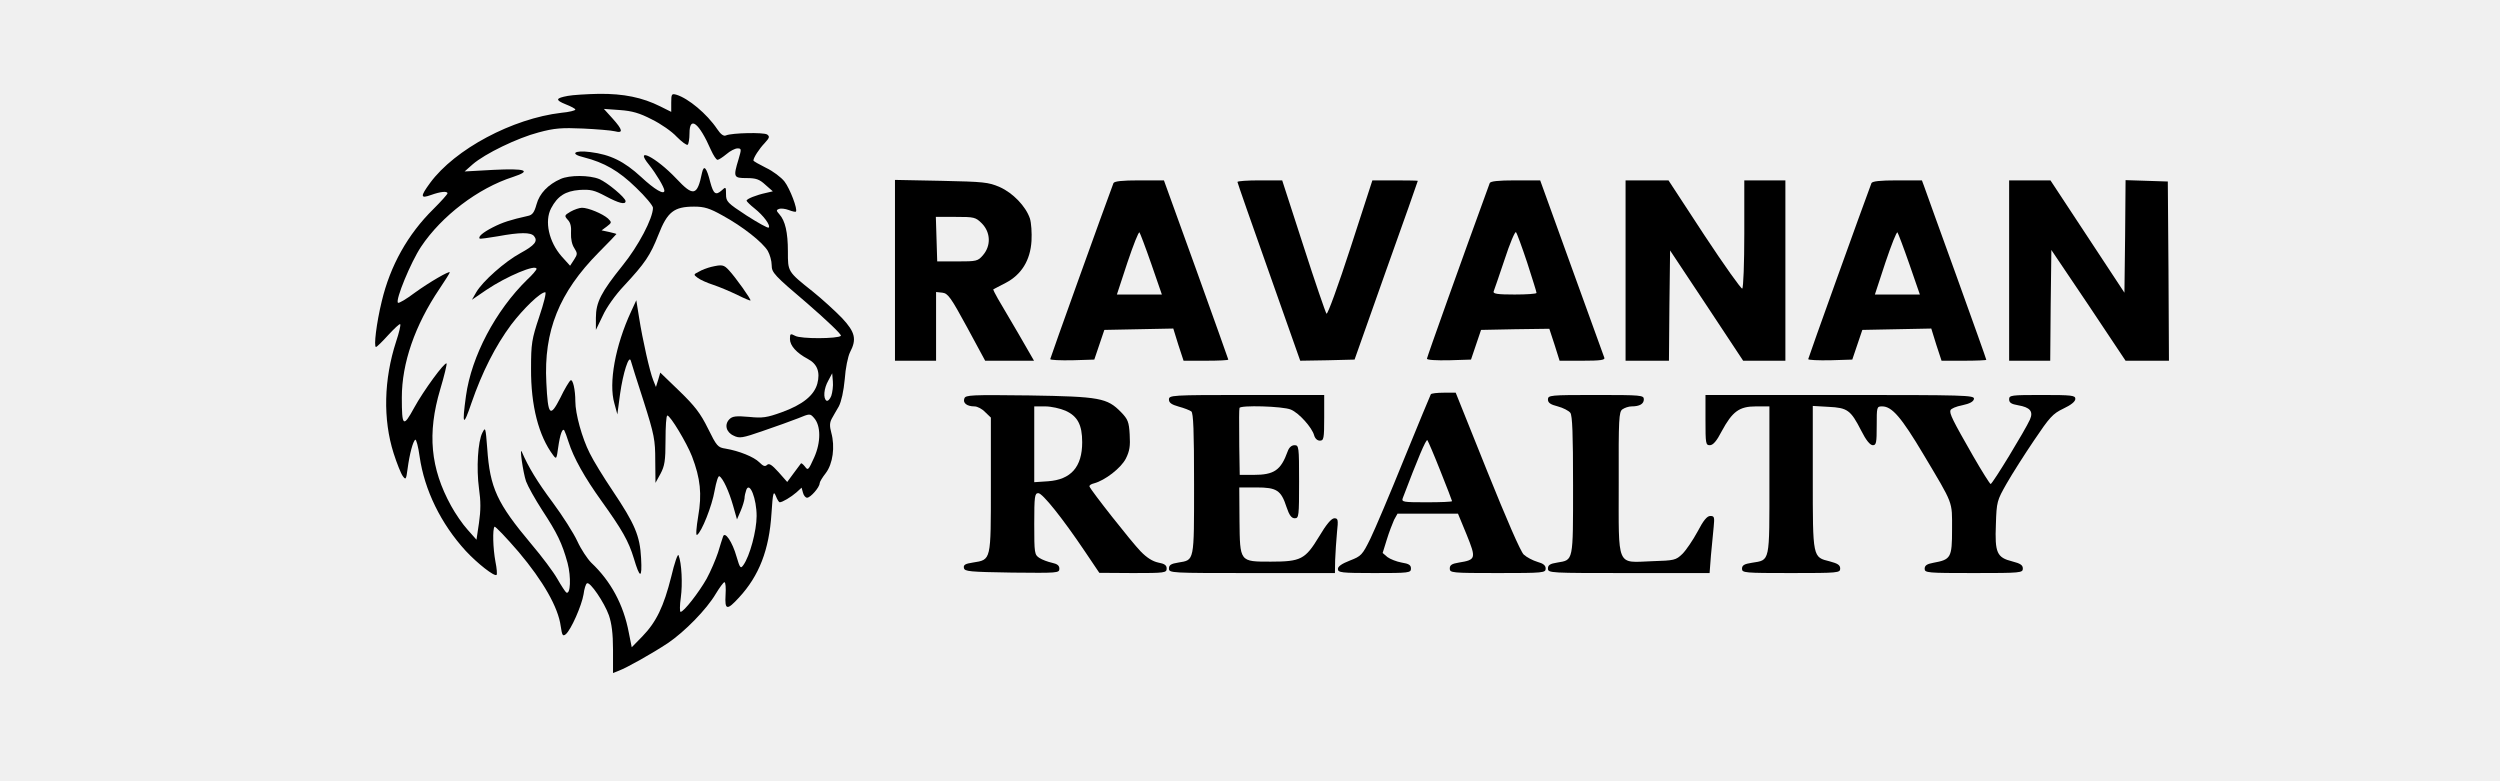
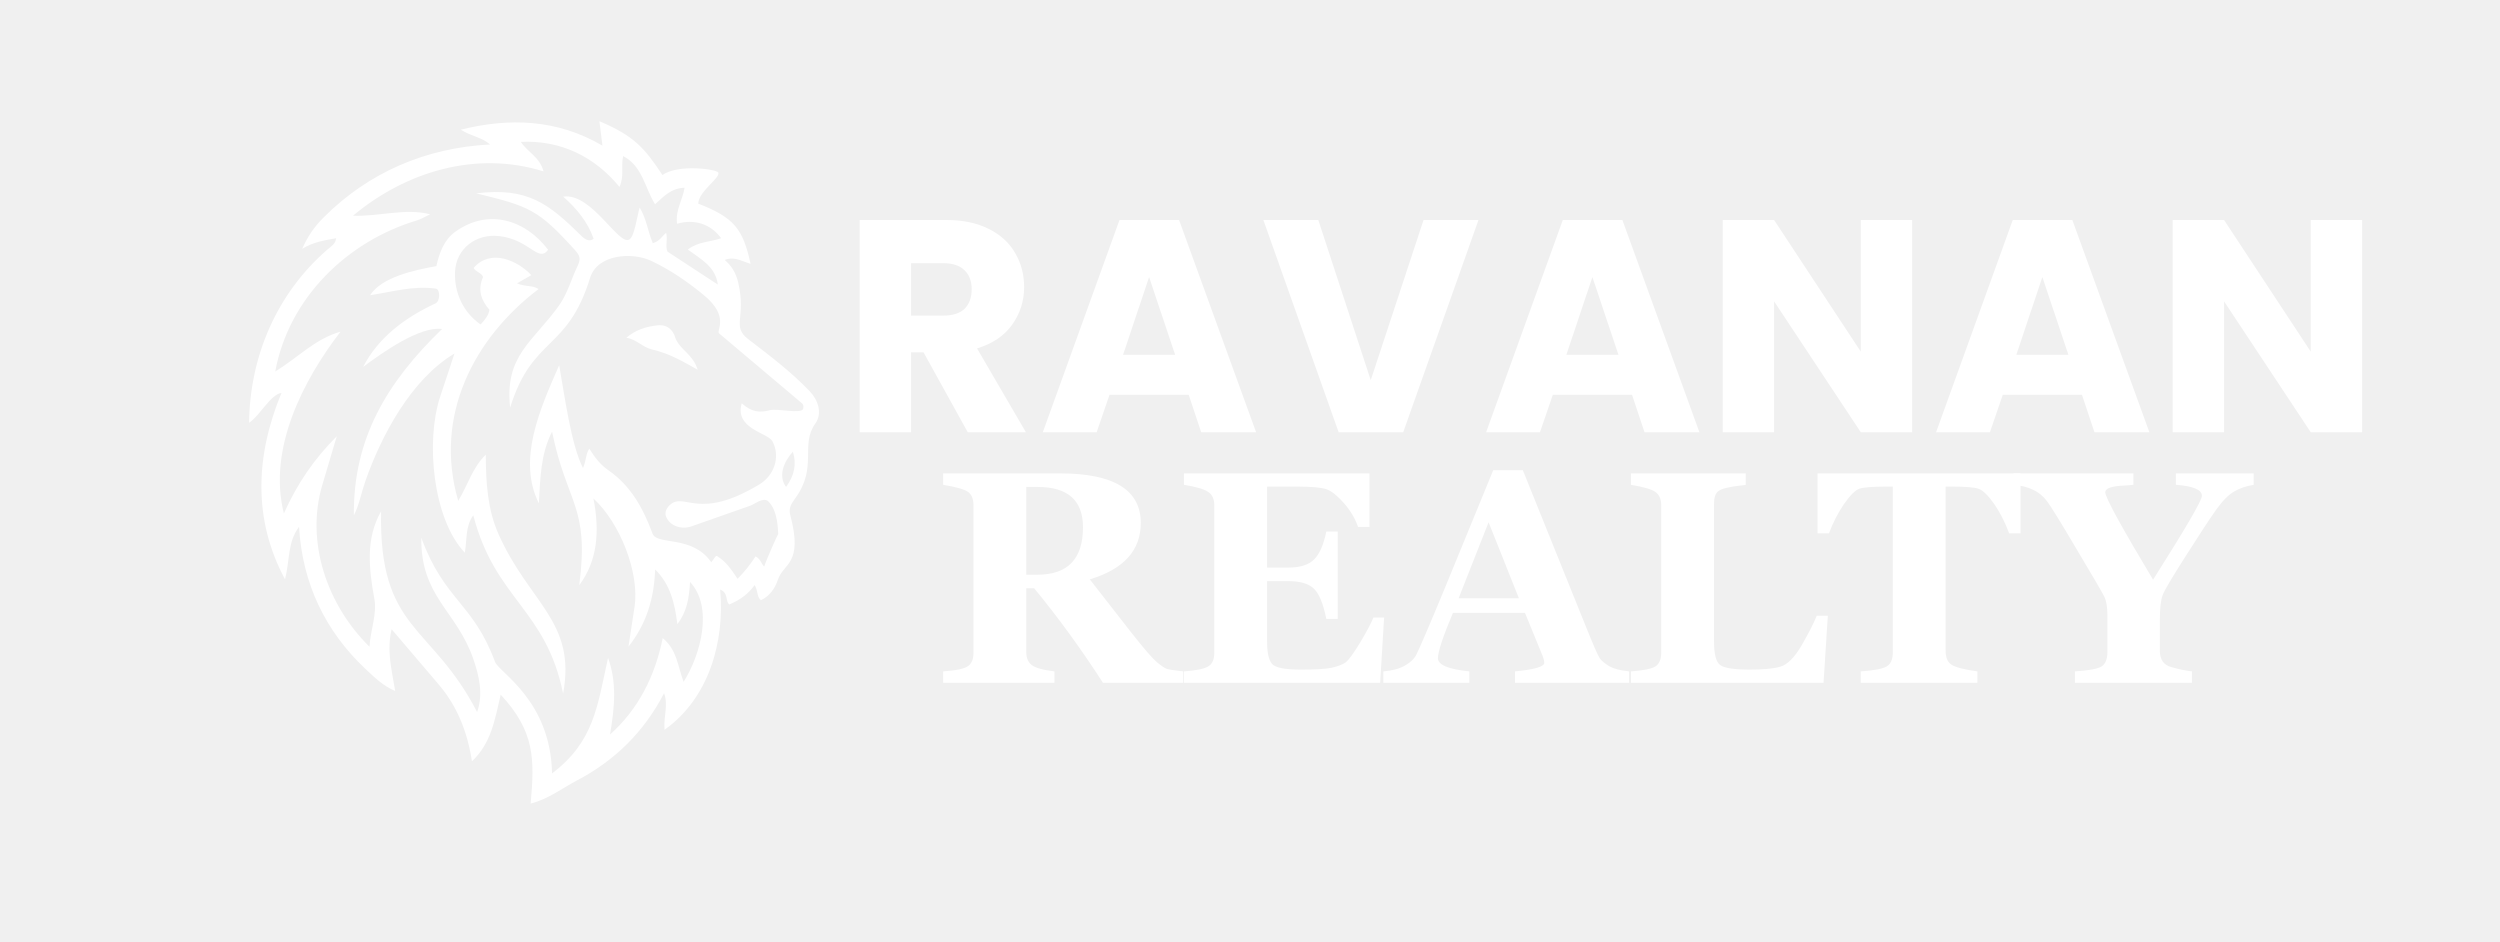
- <svg xmlns="http://www.w3.org/2000/svg" version="1.0" width="1095pt" height="342pt" viewBox="0 0 1095 342" preserveAspectRatio="xMidYMid meet">
-   <g transform="translate(0,342) scale(0.1,-0.1)" fill="#000000" stroke="none">
-     <path d="M2487 3000 c-54 -10 -56 -18 -9 -37 23 -9 42 -19 42 -23 0 -4 -27 -11 -61 -14 -214 -25 -466 -159 -575 -307 -44 -60 -43 -70 4 -53 42 15 72 18 72 7 -1 -5 -28 -35 -61 -68 -113 -111 -190 -249 -227 -405 -23 -94 -36 -200 -25 -200 3 0 28 24 54 53 26 28 49 50 52 47 3 -3 -5 -37 -18 -76 -54 -166 -58 -341 -11 -489 14 -44 32 -89 40 -100 13 -18 15 -16 21 30 9 68 24 123 34 129 4 3 13 -30 19 -74 21 -146 93 -294 202 -413 50 -54 126 -114 135 -105 3 3 1 29 -5 58 -11 59 -13 143 -4 153 3 3 51 -47 106 -111 107 -127 173 -242 184 -325 6 -41 9 -45 22 -35 23 19 70 126 78 175 3 24 10 46 15 48 13 9 76 -84 96 -140 12 -35 18 -80 18 -151 l0 -102 25 10 c37 14 147 76 215 121 74 50 170 148 210 216 17 28 34 51 38 51 5 0 7 -25 5 -55 -4 -68 6 -70 59 -12 88 95 132 209 142 367 6 93 9 102 19 78 6 -16 14 -28 17 -28 12 0 50 23 73 43 l23 21 6 -22 c3 -12 11 -22 18 -22 15 0 55 46 55 63 0 6 12 26 27 45 31 41 41 115 24 177 -8 29 -7 44 2 61 7 12 20 36 31 54 11 21 21 66 26 119 3 47 14 100 23 118 30 57 23 88 -35 150 -29 30 -87 83 -128 116 -111 88 -109 87 -109 175 0 85 -12 135 -37 163 -14 16 -15 19 -2 24 8 3 27 1 43 -5 15 -6 29 -9 31 -7 9 9 -26 101 -50 132 -14 18 -51 46 -81 60 -30 15 -55 29 -55 32 0 12 25 51 49 76 22 24 23 29 11 38 -16 10 -154 7 -180 -4 -10 -5 -23 4 -39 28 -45 67 -126 134 -178 150 -21 6 -23 3 -23 -34 l0 -41 -48 24 c-78 39 -160 56 -268 55 -55 -1 -116 -5 -137 -9z m368 -103 c39 -19 88 -53 109 -76 22 -22 43 -38 48 -35 4 3 8 25 8 50 0 79 42 46 94 -73 11 -24 23 -43 29 -43 5 0 22 11 39 25 16 14 38 25 48 25 18 0 18 -3 5 -47 -24 -79 -22 -83 35 -83 41 0 56 -5 82 -29 l33 -29 -30 -7 c-42 -9 -85 -26 -85 -34 0 -3 16 -19 35 -34 39 -31 71 -74 62 -84 -4 -3 -47 21 -97 53 -84 55 -90 61 -90 93 0 33 -1 34 -19 17 -26 -23 -36 -16 -50 36 -16 64 -28 78 -36 42 -21 -103 -38 -106 -113 -26 -89 94 -187 143 -119 60 31 -39 67 -99 67 -113 0 -20 -42 4 -102 60 -74 68 -134 98 -223 109 -70 9 -91 -8 -28 -23 90 -23 153 -59 229 -133 41 -39 74 -79 74 -88 0 -46 -64 -168 -134 -254 -93 -116 -116 -160 -116 -228 l0 -53 30 62 c16 36 56 92 92 130 94 101 116 134 152 225 39 100 68 123 156 123 45 0 68 -7 125 -39 88 -48 175 -117 198 -155 9 -16 17 -44 17 -63 0 -32 11 -44 156 -167 85 -74 152 -137 147 -142 -13 -13 -176 -14 -200 0 -21 11 -23 10 -23 -14 0 -29 29 -61 78 -87 42 -22 55 -58 42 -108 -14 -52 -65 -93 -157 -126 -64 -23 -83 -26 -142 -20 -57 5 -73 3 -86 -10 -23 -23 -15 -57 18 -72 26 -13 38 -11 130 21 56 19 125 44 153 55 51 21 52 21 69 2 31 -34 31 -107 1 -174 -25 -55 -27 -58 -40 -40 -8 10 -16 17 -18 14 -2 -3 -16 -22 -32 -43 l-28 -38 -38 43 c-29 32 -41 40 -50 32 -9 -9 -17 -6 -34 11 -24 24 -89 50 -148 60 -34 5 -39 11 -77 88 -33 67 -58 99 -125 164 l-84 81 -9 -31 -10 -32 -12 30 c-15 37 -46 174 -62 275 l-12 75 -23 -50 c-69 -149 -99 -313 -73 -402 l13 -48 12 90 c13 92 39 173 47 145 2 -8 27 -88 56 -177 47 -148 51 -170 51 -260 l1 -98 22 40 c18 34 22 56 22 147 0 60 3 108 8 108 13 0 85 -120 108 -179 37 -97 44 -165 27 -263 -8 -48 -11 -85 -5 -81 20 12 66 128 77 194 7 38 16 67 21 63 16 -9 42 -66 60 -129 l17 -60 16 37 c9 21 16 45 17 55 0 10 4 27 8 38 15 37 45 -40 45 -115 0 -65 -30 -176 -58 -215 -12 -17 -15 -14 -30 37 -18 64 -51 113 -59 88 -3 -8 -13 -40 -22 -70 -10 -30 -32 -82 -50 -115 -34 -60 -100 -145 -114 -145 -4 0 -4 28 1 63 8 58 4 151 -10 185 -3 9 -18 -34 -32 -94 -33 -131 -65 -198 -127 -262 l-46 -47 -13 65 c-23 122 -79 225 -164 305 -17 17 -45 59 -61 94 -16 35 -65 112 -108 170 -68 91 -107 156 -135 221 -12 29 5 -90 18 -128 8 -22 40 -79 71 -127 65 -99 87 -144 111 -231 16 -61 13 -141 -6 -129 -4 3 -22 30 -39 60 -17 30 -68 98 -113 151 -151 180 -182 246 -194 421 -7 91 -8 94 -21 68 -20 -38 -27 -156 -15 -245 8 -54 8 -96 0 -150 l-11 -74 -39 44 c-22 24 -54 71 -72 104 -91 165 -105 318 -48 510 18 60 30 111 28 114 -8 8 -101 -119 -142 -194 -48 -88 -54 -83 -54 45 0 150 57 316 165 476 25 37 45 69 45 72 0 9 -91 -44 -153 -89 -37 -28 -71 -48 -74 -44 -12 12 56 177 101 245 90 135 250 257 403 306 85 28 55 38 -86 31 l-126 -7 35 31 c54 47 197 116 289 140 70 19 102 21 195 17 61 -3 123 -8 139 -12 38 -10 35 6 -10 56 l-38 42 70 -5 c54 -4 86 -13 140 -41z m786 -1211 c-6 -15 -15 -24 -21 -21 -15 10 -12 53 8 88 l17 32 3 -36 c2 -19 -2 -48 -7 -63z" />
-     <path d="M2455 2636 c-54 -24 -92 -63 -105 -111 -10 -36 -18 -47 -39 -51 -76 -17 -110 -28 -153 -50 -43 -22 -65 -41 -57 -49 2 -2 38 3 79 10 98 18 145 18 159 1 18 -22 4 -40 -60 -75 -68 -37 -165 -123 -193 -171 l-19 -33 63 43 c89 60 220 115 220 92 0 -4 -18 -26 -41 -47 -138 -135 -244 -335 -268 -509 -18 -130 -12 -138 24 -31 47 136 105 250 174 343 55 72 128 142 149 142 6 0 -6 -48 -26 -107 -33 -99 -36 -118 -36 -228 -1 -161 33 -294 97 -379 14 -19 15 -16 22 35 8 57 19 87 27 73 3 -5 11 -27 18 -49 22 -70 71 -157 145 -260 91 -127 118 -175 141 -250 27 -91 37 -91 32 0 -5 98 -27 150 -125 296 -39 58 -84 131 -100 164 -34 67 -63 173 -63 227 0 51 -11 99 -21 92 -5 -3 -26 -37 -45 -77 -45 -88 -54 -78 -61 67 -12 226 56 395 229 570 43 43 78 80 78 81 0 1 -15 5 -32 9 l-33 7 23 17 c22 17 22 18 5 35 -24 21 -86 47 -114 47 -11 0 -34 -8 -50 -17 -27 -16 -28 -18 -12 -36 12 -12 16 -31 14 -58 -1 -25 4 -50 14 -65 15 -24 15 -27 -1 -52 l-17 -26 -37 41 c-56 64 -76 154 -46 211 28 53 62 75 124 80 49 3 65 -1 114 -27 58 -31 88 -39 88 -22 0 15 -80 82 -116 97 -42 17 -129 18 -169 0z" />
-     <path d="M3115 2251 c-16 -4 -41 -13 -54 -21 -24 -12 -24 -13 -5 -27 10 -8 41 -22 69 -31 27 -9 74 -29 105 -44 30 -15 56 -26 57 -24 4 4 -66 102 -94 132 -23 25 -30 26 -78 15z" />
-     <path d="M3920 2236 l0 -396 90 0 90 0 0 151 0 150 28 -3 c24 -3 37 -21 107 -150 l80 -148 107 0 107 0 -68 118 c-38 64 -79 134 -91 155 -12 21 -21 39 -19 40 2 1 27 14 54 28 69 36 108 99 113 184 2 35 -1 79 -7 98 -18 53 -74 112 -133 138 -49 21 -69 23 -255 27 l-203 4 0 -396z m381 205 c38 -39 40 -97 5 -138 -23 -27 -28 -28 -113 -28 l-88 0 -3 98 -3 97 86 0 c82 0 88 -1 116 -29z" />
-     <path d="M4877 2618 c-37 -98 -277 -766 -277 -771 0 -4 44 -6 97 -5 l96 3 22 65 22 65 151 3 151 3 22 -71 23 -70 98 0 c54 0 98 2 98 5 0 2 -64 180 -141 395 l-141 390 -108 0 c-77 0 -109 -4 -113 -12z m166 -355 l46 -133 -99 0 -98 0 46 140 c26 77 49 136 53 132 3 -4 27 -67 52 -139z" />
-     <path d="M5420 2623 c0 -3 62 -181 138 -395 l137 -388 119 2 119 3 138 390 c77 215 139 391 139 393 0 1 -45 2 -99 2 l-100 0 -96 -296 c-53 -163 -100 -293 -105 -288 -4 5 -50 138 -101 297 l-93 287 -98 0 c-54 0 -98 -3 -98 -7z" />
-     <path d="M6525 2618 c-122 -334 -275 -763 -275 -769 0 -6 42 -8 97 -7 l96 3 22 65 22 65 149 3 150 2 23 -70 22 -70 101 0 c76 0 99 3 95 13 -2 6 -67 184 -143 395 l-138 382 -108 0 c-78 0 -110 -4 -113 -12z m164 -348 c22 -69 41 -128 41 -133 0 -4 -43 -7 -96 -7 -73 0 -95 3 -92 13 3 6 24 70 48 140 23 71 46 125 50 120 4 -4 26 -64 49 -133z" />
-     <path d="M7120 2235 l0 -395 95 0 95 0 2 241 3 242 160 -241 160 -242 93 0 92 0 0 395 0 395 -90 0 -90 0 0 -234 c0 -129 -4 -237 -9 -240 -4 -3 -79 102 -166 234 l-157 240 -94 0 -94 0 0 -395z" />
-     <path d="M8197 2618 c-37 -98 -277 -766 -277 -771 0 -4 44 -6 97 -5 l96 3 22 65 22 65 151 3 151 3 22 -71 23 -70 98 0 c54 0 98 2 98 4 0 3 -59 168 -131 368 -72 200 -136 375 -141 391 l-10 27 -108 0 c-77 0 -109 -4 -113 -12z m166 -355 l46 -133 -98 0 -99 0 46 140 c26 77 49 136 53 132 3 -4 27 -67 52 -139z" />
-     <path d="M8800 2235 l0 -395 90 0 90 0 2 243 3 242 163 -242 162 -243 95 0 95 0 -2 393 -3 392 -92 3 -93 3 -2 -247 -3 -246 -162 246 -162 246 -90 0 -91 0 0 -395z" />
-     <path d="M6267 1693 c-3 -5 -55 -132 -117 -283 -61 -151 -128 -309 -148 -350 -35 -71 -40 -76 -89 -95 -36 -14 -53 -26 -53 -37 0 -16 14 -18 160 -18 153 0 160 1 160 20 0 15 -9 21 -41 26 -22 4 -50 15 -62 24 l-21 18 18 58 c10 33 25 71 32 87 l15 27 132 0 133 0 38 -92 c42 -104 41 -110 -34 -122 -31 -5 -40 -11 -40 -26 0 -19 7 -20 210 -20 202 0 210 1 210 20 0 13 -10 22 -36 29 -20 6 -47 20 -60 32 -14 13 -75 154 -160 365 l-138 344 -52 0 c-29 0 -55 -3 -57 -7z m42 -336 c28 -70 51 -130 51 -132 0 -3 -50 -5 -111 -5 -102 0 -111 1 -105 18 65 171 102 260 108 254 3 -4 29 -64 57 -135z" />
-     <path d="M4224 1675 c-8 -20 11 -35 44 -35 13 0 34 -11 47 -25 l25 -24 0 -296 c0 -334 2 -326 -79 -339 -33 -5 -42 -10 -39 -24 3 -15 23 -17 211 -20 199 -2 207 -2 207 17 0 14 -9 21 -32 26 -18 4 -43 13 -55 21 -22 14 -23 20 -23 149 0 122 2 135 18 135 19 -1 106 -110 203 -254 l64 -95 148 -1 c139 0 147 1 147 20 0 14 -9 21 -37 26 -24 5 -50 21 -77 49 -40 41 -218 267 -224 284 -2 5 7 11 20 14 48 13 117 66 139 108 17 34 20 55 17 106 -3 55 -8 67 -38 98 -61 62 -92 68 -402 73 -254 3 -279 2 -284 -13z m443 -54 c53 -24 73 -62 73 -138 0 -108 -49 -164 -150 -171 l-60 -4 0 166 0 166 48 0 c26 0 66 -9 89 -19z" />
-     <path d="M5120 1670 c0 -14 11 -22 43 -31 23 -6 48 -16 55 -21 9 -8 12 -84 12 -319 0 -343 2 -331 -69 -343 -32 -5 -41 -11 -41 -26 0 -20 7 -20 363 -20 l364 0 1 58 c1 31 5 85 8 120 6 56 5 62 -12 62 -13 -1 -35 -27 -67 -81 -60 -99 -79 -109 -211 -109 -137 0 -135 -2 -137 180 l-1 145 75 0 c89 0 108 -12 132 -86 12 -36 22 -49 36 -49 18 0 19 9 19 160 0 154 -1 160 -20 160 -13 0 -24 -10 -30 -27 -30 -83 -59 -103 -150 -103 l-60 0 -2 123 c-1 130 -1 158 1 170 2 13 190 8 225 -7 36 -15 93 -79 102 -113 4 -14 14 -23 25 -23 17 0 19 9 19 100 l0 100 -340 0 c-331 0 -340 -1 -340 -20z" />
-     <path d="M6780 1670 c0 -14 11 -22 43 -30 23 -6 48 -19 55 -28 9 -12 12 -92 12 -318 0 -337 2 -326 -69 -338 -32 -5 -41 -11 -41 -26 0 -20 7 -20 354 -20 l354 0 6 78 c4 42 9 98 12 125 4 42 3 47 -15 47 -14 0 -30 -19 -56 -69 -20 -37 -50 -81 -66 -97 -29 -28 -36 -29 -132 -32 -159 -6 -147 -33 -147 343 -1 283 1 311 16 322 10 7 28 13 40 13 36 0 54 11 54 31 0 18 -11 19 -210 19 -202 0 -210 -1 -210 -20z" />
-     <path d="M7470 1580 c0 -102 1 -110 19 -110 14 0 30 18 52 61 47 87 77 109 150 109 l59 0 0 -323 c0 -365 4 -349 -77 -362 -33 -5 -43 -11 -43 -26 0 -18 10 -19 215 -19 208 0 215 1 215 20 0 15 -11 22 -45 31 -76 19 -75 13 -75 367 l0 314 69 -4 c83 -4 97 -14 143 -104 21 -42 39 -64 51 -64 15 0 17 11 17 85 0 83 0 85 24 85 43 0 84 -48 180 -209 134 -225 126 -204 126 -330 0 -124 -5 -132 -82 -146 -28 -5 -38 -12 -38 -26 0 -18 11 -19 215 -19 208 0 215 1 215 20 0 15 -11 22 -46 31 -68 17 -77 38 -72 162 3 100 5 105 47 179 24 42 78 127 120 189 68 101 82 117 128 139 34 16 53 31 53 43 0 15 -14 17 -145 17 -136 0 -145 -1 -145 -19 0 -15 10 -21 39 -26 53 -9 68 -27 52 -63 -20 -45 -164 -282 -172 -282 -3 0 -38 55 -77 123 -90 157 -104 186 -99 200 2 7 25 17 52 22 33 7 49 16 51 28 2 16 -36 17 -587 17 l-589 0 0 -110z" />
+ <svg xmlns="http://www.w3.org/2000/svg" width="146" zoomAndPan="magnify" viewBox="0 0 109.5 41.25" height="55" preserveAspectRatio="xMidYMid meet" version="1.0">
+   <defs>
+     <g />
+     <clipPath id="7ddea64e0a">
+       <path d="M 10.91 5.305 L 35.953 5.305 L 35.953 35.504 L 10.91 35.504 Z M 10.91 5.305 " clip-rule="nonzero" />
+     </clipPath>
+   </defs>
+   <g clip-path="url(#7ddea64e0a)">
+     <path fill="#ffffff" d="M 31.543 25.824 C 31.754 28.117 31.039 30.598 29.105 31.965 C 29.062 31.34 29.281 30.883 29.086 30.363 C 28.211 32.055 26.93 33.312 25.277 34.18 C 24.605 34.535 24.027 34.992 23.242 35.199 C 23.422 33.234 23.418 32.027 21.93 30.426 C 21.676 31.523 21.512 32.559 20.672 33.344 C 20.465 32.02 20.012 30.91 19.199 29.961 L 17.152 27.559 C 16.93 28.516 17.156 29.32 17.309 30.266 C 16.789 30.047 16.402 29.672 15.984 29.277 C 14.258 27.645 13.242 25.566 13.098 23.074 C 12.586 23.758 12.703 24.516 12.484 25.375 C 11.082 22.77 11.18 19.984 12.328 17.211 C 11.852 17.27 11.363 18.234 10.91 18.516 C 10.945 15.586 12.133 12.848 14.336 10.934 C 14.516 10.773 14.691 10.703 14.723 10.434 C 14.184 10.531 13.711 10.605 13.238 10.898 C 13.473 10.352 13.773 9.922 14.191 9.508 C 16.137 7.566 18.629 6.473 21.465 6.328 C 21.094 6.004 20.664 5.984 20.184 5.68 C 22.289 5.156 24.383 5.207 26.387 6.379 L 26.254 5.309 C 27.75 5.945 28.215 6.453 29.016 7.668 C 29.688 7.176 31.414 7.406 31.465 7.566 C 31.535 7.812 30.605 8.375 30.582 8.918 C 32.152 9.531 32.543 10.02 32.875 11.559 C 32.438 11.418 32.148 11.223 31.742 11.387 C 32.055 11.652 32.234 11.961 32.332 12.371 C 32.699 13.926 32.027 14.281 32.773 14.855 C 33.719 15.582 34.645 16.277 35.465 17.137 C 35.832 17.516 36.031 18.102 35.711 18.551 C 35.035 19.496 35.828 20.453 34.836 21.82 C 34.664 22.059 34.527 22.246 34.617 22.574 C 35.188 24.723 34.312 24.66 34.07 25.395 C 33.945 25.773 33.703 26.117 33.328 26.289 C 33.141 26.137 33.215 25.91 33.055 25.625 C 32.785 25.996 32.453 26.262 31.941 26.477 C 31.754 26.305 31.918 25.973 31.543 25.824 Z M 31.152 24.625 C 31.277 24.492 31.324 24.336 31.402 24.352 C 31.797 24.594 32.031 24.938 32.305 25.352 C 32.609 25.047 32.84 24.754 33.094 24.371 C 33.328 24.496 33.332 24.684 33.473 24.816 C 33.551 24.547 34.082 23.352 34.086 23.402 C 34.066 22.891 34 22.277 33.625 21.934 C 33.383 21.789 33.062 22.082 32.844 22.156 L 30.273 23.059 C 29.848 23.203 29.344 23.043 29.176 22.633 C 29.082 22.406 29.246 22.195 29.363 22.098 C 30.004 21.559 30.594 22.824 33.258 21.219 C 33.902 20.828 34.195 20.027 33.836 19.332 C 33.637 18.949 32.164 18.789 32.488 17.664 C 32.926 18.059 33.277 18.082 33.73 17.965 C 34.035 17.883 35.105 18.141 35.176 17.91 C 35.191 17.859 35.215 17.742 35.121 17.66 L 31.496 14.602 C 31.352 14.477 31.988 13.871 30.809 12.91 C 30.098 12.328 29.367 11.828 28.543 11.434 C 27.688 11.023 26.168 11.137 25.848 12.164 C 24.848 15.41 23.32 14.703 22.344 17.855 C 22.094 15.566 23.332 14.992 24.484 13.383 C 24.855 12.863 25.012 12.25 25.277 11.695 C 25.453 11.332 25.418 11.211 25.156 10.922 C 23.574 9.184 23.195 9.035 20.859 8.469 C 23.121 8.188 24.043 8.93 25.473 10.34 C 25.617 10.48 25.816 10.609 26 10.457 C 25.75 9.727 25.254 9.129 24.668 8.613 C 25.914 8.426 27.098 10.789 27.566 10.488 C 27.793 10.348 27.887 9.547 28.016 9.09 C 28.316 9.574 28.363 10.109 28.594 10.652 C 28.918 10.551 28.992 10.344 29.176 10.199 C 29.258 10.48 29.129 10.766 29.234 11.02 L 31.441 12.465 C 31.336 11.676 30.715 11.363 30.125 10.93 C 30.594 10.57 31.098 10.609 31.586 10.434 C 31.117 9.789 30.383 9.586 29.656 9.801 C 29.574 9.195 29.895 8.781 29.984 8.223 C 29.367 8.246 29.062 8.625 28.691 8.945 C 28.246 8.238 28.141 7.27 27.293 6.836 C 27.191 7.32 27.352 7.703 27.133 8.188 C 26.062 6.875 24.559 6.125 22.812 6.215 C 23.133 6.688 23.633 6.871 23.809 7.508 C 20.855 6.582 17.766 7.52 15.461 9.449 C 16.602 9.492 17.762 9.102 18.84 9.387 C 18.641 9.473 18.48 9.59 18.242 9.66 C 15.23 10.566 12.656 13.027 12.055 16.273 C 13.082 15.641 13.797 14.844 14.914 14.527 C 13.281 16.652 11.719 19.664 12.434 22.488 C 13.016 21.188 13.758 20.102 14.75 19.109 L 14.117 21.242 C 13.379 23.734 14.316 26.488 16.184 28.328 C 16.223 27.598 16.52 26.895 16.398 26.238 C 16.16 24.914 16.004 23.605 16.691 22.395 C 16.59 27.656 18.891 27.301 20.898 31.188 C 21.172 30.402 20.992 29.617 20.723 28.84 C 19.988 26.738 18.422 26.137 18.453 23.551 C 19.461 26.305 20.723 26.398 21.68 28.984 C 21.855 29.461 24.113 30.656 24.18 33.875 C 26.016 32.484 26.16 30.953 26.633 28.812 C 27.016 29.879 26.93 30.945 26.719 32.172 C 27.973 31.051 28.691 29.602 29.027 27.949 C 29.652 28.469 29.668 29.117 29.941 29.867 C 30.699 28.664 31.25 26.586 30.223 25.488 C 30.184 26.203 30.086 26.797 29.668 27.336 C 29.551 26.391 29.348 25.586 28.695 24.941 C 28.652 26.219 28.312 27.328 27.527 28.324 L 27.793 26.578 C 28.016 25.098 27.172 22.922 25.992 21.832 C 26.277 23.289 26.168 24.559 25.371 25.633 C 25.824 22.145 24.836 22.113 24.18 18.906 C 23.676 19.902 23.668 20.918 23.602 22.047 C 22.656 20.148 23.633 17.949 24.492 15.996 C 24.734 17.348 25.008 19.457 25.535 20.504 C 25.684 20.145 25.656 19.875 25.812 19.652 C 26.062 20.051 26.297 20.352 26.633 20.586 C 27.629 21.277 28.164 22.246 28.582 23.375 C 28.773 23.895 30.328 23.426 31.152 24.625 Z M 34.43 21.328 C 34.801 20.82 34.895 20.316 34.727 19.785 C 34.34 20.207 34.066 20.844 34.43 21.328 Z M 34.43 21.328 " fill-opacity="1" fill-rule="nonzero" />
+   </g>
+   <path fill="#ffffff" d="M 24.664 30.379 C 23.91 26.66 21.691 26.266 20.73 22.57 C 20.371 23.07 20.465 23.617 20.359 24.207 C 18.961 22.742 18.633 19.332 19.277 17.383 L 19.906 15.484 C 18.012 16.609 16.699 19.086 16.008 21.059 C 15.82 21.598 15.734 22.113 15.5 22.574 C 15.461 19.215 16.953 16.734 19.363 14.41 C 18.383 14.277 16.734 15.453 15.906 16.07 C 16.562 14.793 17.723 13.918 19.074 13.289 C 19.289 13.188 19.285 12.668 19.086 12.641 C 18.086 12.508 17.242 12.773 16.211 12.93 C 16.711 12.145 18.125 11.832 19.113 11.656 C 19.238 11.086 19.449 10.5 19.949 10.145 C 21.395 9.113 23.016 9.629 24.008 10.941 C 23.574 11.523 23.199 10.488 21.859 10.34 C 20.848 10.227 19.969 10.891 19.93 11.914 C 19.895 12.828 20.289 13.68 21.047 14.211 C 21.207 14.055 21.406 13.805 21.438 13.57 C 21.059 13.141 20.918 12.68 21.156 12.137 C 21.125 11.965 20.816 11.902 20.746 11.734 C 21.484 10.883 22.652 11.395 23.273 12.051 L 22.645 12.41 C 23.02 12.574 23.312 12.48 23.59 12.66 C 20.781 14.789 18.977 18.191 20.07 21.938 C 20.5 21.23 20.684 20.496 21.277 19.914 C 21.285 21.16 21.352 22.309 21.84 23.406 C 23.18 26.414 25.254 27.23 24.664 30.379 Z M 24.664 30.379 " fill-opacity="1" fill-rule="nonzero" />
+   <path fill="#ffffff" d="M 30.559 16.195 C 29.871 15.809 29.305 15.477 28.539 15.301 C 28.164 15.215 27.867 14.859 27.434 14.793 C 27.828 14.457 28.273 14.309 28.793 14.25 C 29.227 14.203 29.492 14.453 29.59 14.828 C 29.816 15.348 30.348 15.512 30.559 16.195 Z M 30.559 16.195 " fill-opacity="1" fill-rule="nonzero" />
+   <g fill="#ffffff" fill-opacity="1">
+     <g transform="translate(36.82579, 18.9327)">
+       <g>
+         <path d="M 5.562 0 L 3.625 -3.5 L 3.078 -3.5 L 3.078 0 L 0.828 0 L 0.828 -9.297 L 4.625 -9.297 C 5.352 -9.297 5.973 -9.164 6.484 -8.906 C 7.004 -8.645 7.391 -8.289 7.641 -7.844 C 7.898 -7.406 8.031 -6.91 8.031 -6.359 C 8.031 -5.742 7.852 -5.191 7.5 -4.703 C 7.156 -4.223 6.645 -3.879 5.969 -3.672 L 8.109 0 Z M 3.078 -5.109 L 4.484 -5.109 C 4.898 -5.109 5.211 -5.207 5.422 -5.406 C 5.629 -5.613 5.734 -5.898 5.734 -6.266 C 5.734 -6.617 5.629 -6.895 5.422 -7.094 C 5.211 -7.301 4.898 -7.406 4.484 -7.406 L 3.078 -7.406 Z M 3.078 -5.109 " />
+       </g>
+     </g>
+   </g>
+   <g fill="#ffffff" fill-opacity="1">
+     <g transform="translate(45.45556, 18.9327)">
+       <g>
+         <path d="M 6.609 -1.641 L 3.141 -1.641 L 2.578 0 L 0.219 0 L 3.578 -9.297 L 6.188 -9.297 L 9.562 0 L 7.156 0 Z M 6.016 -3.391 L 4.875 -6.797 L 3.734 -3.391 Z M 6.016 -3.391 " />
+       </g>
+     </g>
+   </g>
+   <g fill="#ffffff" fill-opacity="1">
+     <g transform="translate(55.21037, 18.9327)">
+       <g>
+         <path d="M 9.547 -9.297 L 6.25 0 L 3.422 0 L 0.125 -9.297 L 2.531 -9.297 L 4.828 -2.281 L 7.141 -9.297 Z M 9.547 -9.297 " />
+       </g>
+     </g>
+   </g>
+   <g fill="#ffffff" fill-opacity="1">
+     <g transform="translate(64.87253, 18.9327)">
+       <g>
+         <path d="M 6.609 -1.641 L 3.141 -1.641 L 2.578 0 L 0.219 0 L 3.578 -9.297 L 6.188 -9.297 L 9.562 0 L 7.156 0 Z M 6.016 -3.391 L 4.875 -6.797 L 3.734 -3.391 Z M 6.016 -3.391 " />
+       </g>
+     </g>
+   </g>
+   <g fill="#ffffff" fill-opacity="1">
+     <g transform="translate(74.62735, 18.9327)">
+       <g>
+         <path d="M 9.125 0 L 6.875 0 L 3.078 -5.734 L 3.078 0 L 0.828 0 L 0.828 -9.297 L 3.078 -9.297 L 6.875 -3.531 L 6.875 -9.297 L 9.125 -9.297 Z M 9.125 0 " />
+       </g>
+     </g>
+   </g>
+   <g fill="#ffffff" fill-opacity="1">
+     <g transform="translate(84.5807, 18.9327)">
+       <g>
+         <path d="M 6.609 -1.641 L 3.141 -1.641 L 2.578 0 L 0.219 0 L 3.578 -9.297 L 6.188 -9.297 L 9.562 0 L 7.156 0 Z M 6.016 -3.391 L 4.875 -6.797 L 3.734 -3.391 Z M 6.016 -3.391 " />
+       </g>
+     </g>
+   </g>
+   <g fill="#ffffff" fill-opacity="1">
+     <g transform="translate(94.33552, 18.9327)">
+       <g>
+         <path d="M 9.125 0 L 6.875 0 L 3.078 -5.734 L 3.078 0 L 0.828 0 L 0.828 -9.297 L 3.078 -9.297 L 6.875 -3.531 L 6.875 -9.297 L 9.125 -9.297 Z M 9.125 0 " />
+       </g>
+     </g>
+   </g>
+   <g fill="#ffffff" fill-opacity="1">
+     <g transform="translate(40.85715, 29.90681)">
+       <g>
+         <path d="M 7.453 0 C 6.492 -1.488 5.488 -2.867 4.438 -4.141 L 4.094 -4.141 L 4.094 -1.344 C 4.094 -1.094 4.172 -0.906 4.328 -0.781 C 4.484 -0.656 4.816 -0.562 5.328 -0.5 L 5.328 0 L 0.453 0 L 0.453 -0.5 C 1.023 -0.539 1.391 -0.617 1.547 -0.734 C 1.703 -0.848 1.781 -1.039 1.781 -1.312 L 1.781 -7.781 C 1.781 -8.051 1.703 -8.242 1.547 -8.359 C 1.391 -8.473 1.023 -8.578 0.453 -8.672 L 0.453 -9.172 L 5.578 -9.172 C 7.93 -9.172 9.109 -8.445 9.109 -7 C 9.109 -5.801 8.363 -4.977 6.875 -4.531 L 8.703 -2.188 C 9.254 -1.488 9.625 -1.062 9.812 -0.906 C 10 -0.75 10.145 -0.648 10.25 -0.609 C 10.363 -0.578 10.602 -0.539 10.969 -0.5 L 10.969 0 Z M 4.094 -8.578 L 4.094 -4.734 L 4.578 -4.734 C 5.91 -4.734 6.578 -5.426 6.578 -6.812 C 6.578 -7.988 5.914 -8.578 4.594 -8.578 Z M 4.094 -8.578 " />
+       </g>
+     </g>
+   </g>
+   <g fill="#ffffff" fill-opacity="1">
+     <g transform="translate(51.40451, 29.90681)">
+       <g>
+         <path d="M 9.047 0 L 0.453 0 L 0.453 -0.5 C 0.992 -0.539 1.348 -0.613 1.516 -0.719 C 1.691 -0.82 1.781 -1.02 1.781 -1.312 L 1.781 -7.781 C 1.781 -8.051 1.691 -8.242 1.516 -8.359 C 1.336 -8.484 0.984 -8.586 0.453 -8.672 L 0.453 -9.172 L 8.578 -9.172 L 8.578 -6.828 L 8.078 -6.828 C 7.953 -7.191 7.75 -7.535 7.469 -7.859 C 7.188 -8.18 6.938 -8.383 6.719 -8.469 C 6.5 -8.551 6.066 -8.594 5.422 -8.594 L 4.094 -8.594 L 4.094 -5.047 L 5.031 -5.047 C 5.539 -5.047 5.914 -5.164 6.156 -5.406 C 6.395 -5.645 6.57 -6.051 6.688 -6.625 L 7.188 -6.625 L 7.188 -2.797 L 6.688 -2.797 C 6.551 -3.484 6.363 -3.93 6.125 -4.141 C 5.895 -4.348 5.531 -4.453 5.031 -4.453 L 4.094 -4.453 L 4.094 -1.812 C 4.094 -1.344 4.16 -1.02 4.297 -0.844 C 4.43 -0.664 4.859 -0.578 5.578 -0.578 C 6.191 -0.578 6.633 -0.602 6.906 -0.656 C 7.188 -0.719 7.395 -0.797 7.531 -0.891 C 7.664 -0.992 7.879 -1.285 8.172 -1.766 C 8.461 -2.254 8.656 -2.617 8.75 -2.859 L 9.219 -2.859 Z M 9.047 0 " />
+       </g>
+     </g>
+   </g>
+   <g fill="#ffffff" fill-opacity="1">
+     <g transform="translate(60.95014, 29.90681)">
+       <g>
+         <path d="M 5.406 0 L 5.406 -0.5 C 6.258 -0.582 6.688 -0.707 6.688 -0.875 C 6.688 -0.957 6.664 -1.051 6.625 -1.156 L 5.844 -3.062 L 2.688 -3.062 C 2.25 -2.02 2.031 -1.359 2.031 -1.078 C 2.031 -0.785 2.488 -0.594 3.406 -0.5 L 3.406 0 L -0.359 0 L -0.359 -0.5 C 0.023 -0.531 0.336 -0.613 0.578 -0.75 C 0.816 -0.883 0.984 -1.039 1.078 -1.219 C 1.18 -1.406 1.594 -2.363 2.312 -4.094 L 4.453 -9.312 L 5.75 -9.312 L 8.453 -2.609 C 8.816 -1.703 9.039 -1.188 9.125 -1.062 C 9.219 -0.945 9.359 -0.832 9.547 -0.719 C 9.742 -0.613 10.031 -0.539 10.406 -0.5 L 10.406 0 Z M 4.25 -7.031 L 2.938 -3.703 L 5.578 -3.703 Z M 4.25 -7.031 " />
+       </g>
+     </g>
+   </g>
+   <g fill="#ffffff" fill-opacity="1">
+     <g transform="translate(70.98047, 29.90681)">
+       <g>
+         <path d="M 8.891 0 L 0.453 0 L 0.453 -0.5 C 1.004 -0.539 1.363 -0.613 1.531 -0.719 C 1.695 -0.832 1.781 -1.031 1.781 -1.312 L 1.781 -7.781 C 1.781 -8.031 1.703 -8.219 1.547 -8.344 C 1.391 -8.469 1.023 -8.578 0.453 -8.672 L 0.453 -9.172 L 5.484 -9.172 L 5.484 -8.672 C 5.422 -8.66 5.348 -8.648 5.266 -8.641 C 4.766 -8.586 4.441 -8.508 4.297 -8.406 C 4.16 -8.312 4.094 -8.125 4.094 -7.844 L 4.094 -1.812 C 4.094 -1.258 4.18 -0.914 4.359 -0.781 C 4.535 -0.645 4.973 -0.578 5.672 -0.578 C 6.242 -0.578 6.68 -0.617 6.984 -0.703 C 7.297 -0.785 7.609 -1.094 7.922 -1.625 C 8.234 -2.164 8.457 -2.602 8.594 -2.938 L 9.078 -2.938 Z M 8.891 0 " />
+       </g>
+     </g>
+   </g>
+   <g fill="#ffffff" fill-opacity="1">
+     <g transform="translate(79.53078, 29.90681)">
+       <g>
+         <path d="M 8.469 -6.547 C 8.281 -7.055 8.055 -7.492 7.797 -7.859 C 7.535 -8.223 7.312 -8.438 7.125 -8.5 C 6.938 -8.562 6.555 -8.594 5.984 -8.594 L 5.688 -8.594 L 5.688 -1.406 C 5.688 -1.113 5.77 -0.91 5.938 -0.797 C 6.113 -0.68 6.492 -0.582 7.078 -0.5 L 7.078 0 L 1.969 0 L 1.969 -0.5 C 2.551 -0.539 2.93 -0.613 3.109 -0.719 C 3.285 -0.82 3.375 -1.031 3.375 -1.344 L 3.375 -8.594 L 3.078 -8.594 C 2.484 -8.594 2.094 -8.562 1.906 -8.5 C 1.727 -8.438 1.504 -8.211 1.234 -7.828 C 0.973 -7.441 0.754 -7.016 0.578 -6.547 L 0.078 -6.547 L 0.078 -9.172 L 8.969 -9.172 L 8.969 -6.547 Z M 8.469 -6.547 " />
+       </g>
+     </g>
+   </g>
+   <g fill="#ffffff" fill-opacity="1">
+     <g transform="translate(88.58523, 29.90681)">
+       <g>
+         <path d="M 10.125 -8.672 C 9.789 -8.617 9.504 -8.52 9.266 -8.375 C 9.023 -8.238 8.758 -7.969 8.469 -7.562 C 8.188 -7.164 7.75 -6.5 7.156 -5.562 C 6.562 -4.633 6.223 -4.062 6.141 -3.844 C 6.055 -3.633 6.016 -3.254 6.016 -2.703 L 6.016 -1.406 C 6.016 -1.02 6.18 -0.781 6.516 -0.688 C 6.848 -0.594 7.148 -0.531 7.422 -0.5 L 7.422 0 L 2.297 0 L 2.297 -0.5 C 2.91 -0.539 3.301 -0.613 3.469 -0.719 C 3.633 -0.832 3.719 -1.039 3.719 -1.344 L 3.719 -2.953 C 3.719 -3.328 3.672 -3.602 3.578 -3.781 C 3.492 -3.957 3.094 -4.645 2.375 -5.844 C 1.664 -7.051 1.227 -7.758 1.062 -7.969 C 0.895 -8.188 0.695 -8.348 0.469 -8.453 C 0.238 -8.566 -0.047 -8.641 -0.391 -8.672 L -0.391 -9.172 L 4.859 -9.172 L 4.859 -8.672 C 4.742 -8.66 4.613 -8.648 4.469 -8.641 C 3.906 -8.617 3.625 -8.52 3.625 -8.344 C 3.625 -8.125 4.32 -6.848 5.719 -4.516 C 7.145 -6.766 7.859 -7.988 7.859 -8.188 C 7.859 -8.457 7.477 -8.617 6.719 -8.672 L 6.719 -9.172 L 10.125 -9.172 Z M 10.125 -8.672 " />
+       </g>
+     </g>
  </g>
</svg>
